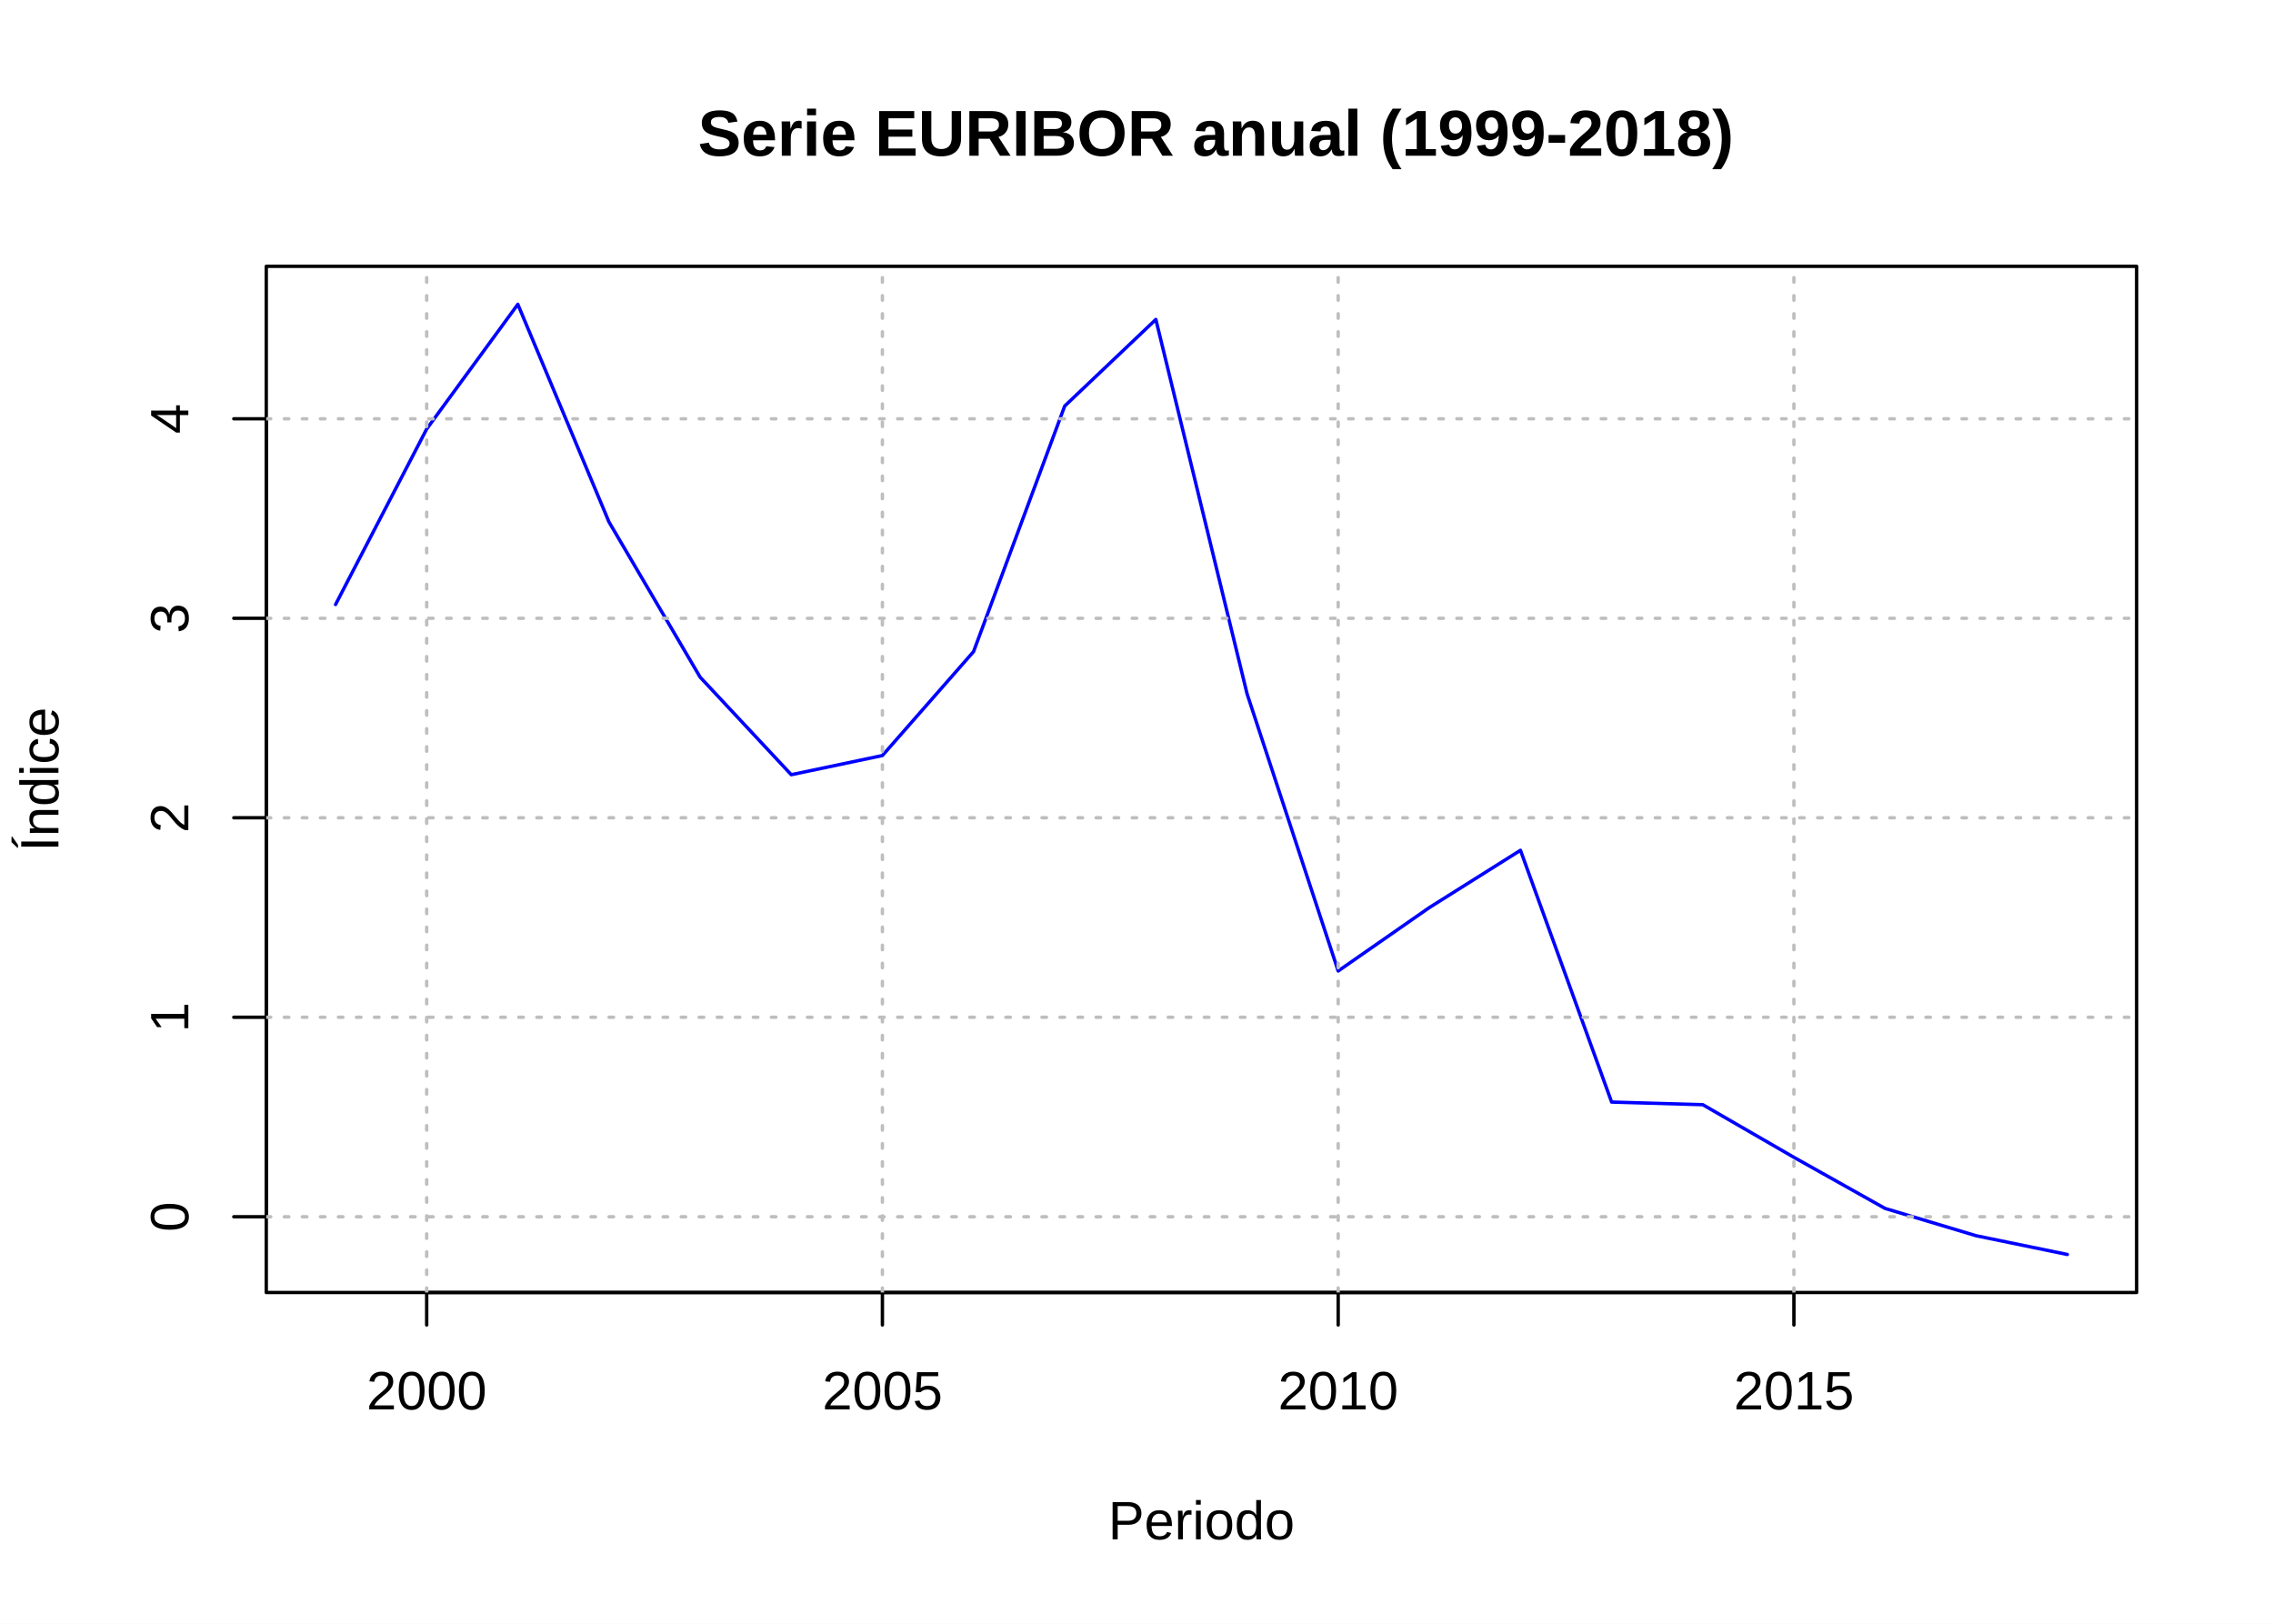
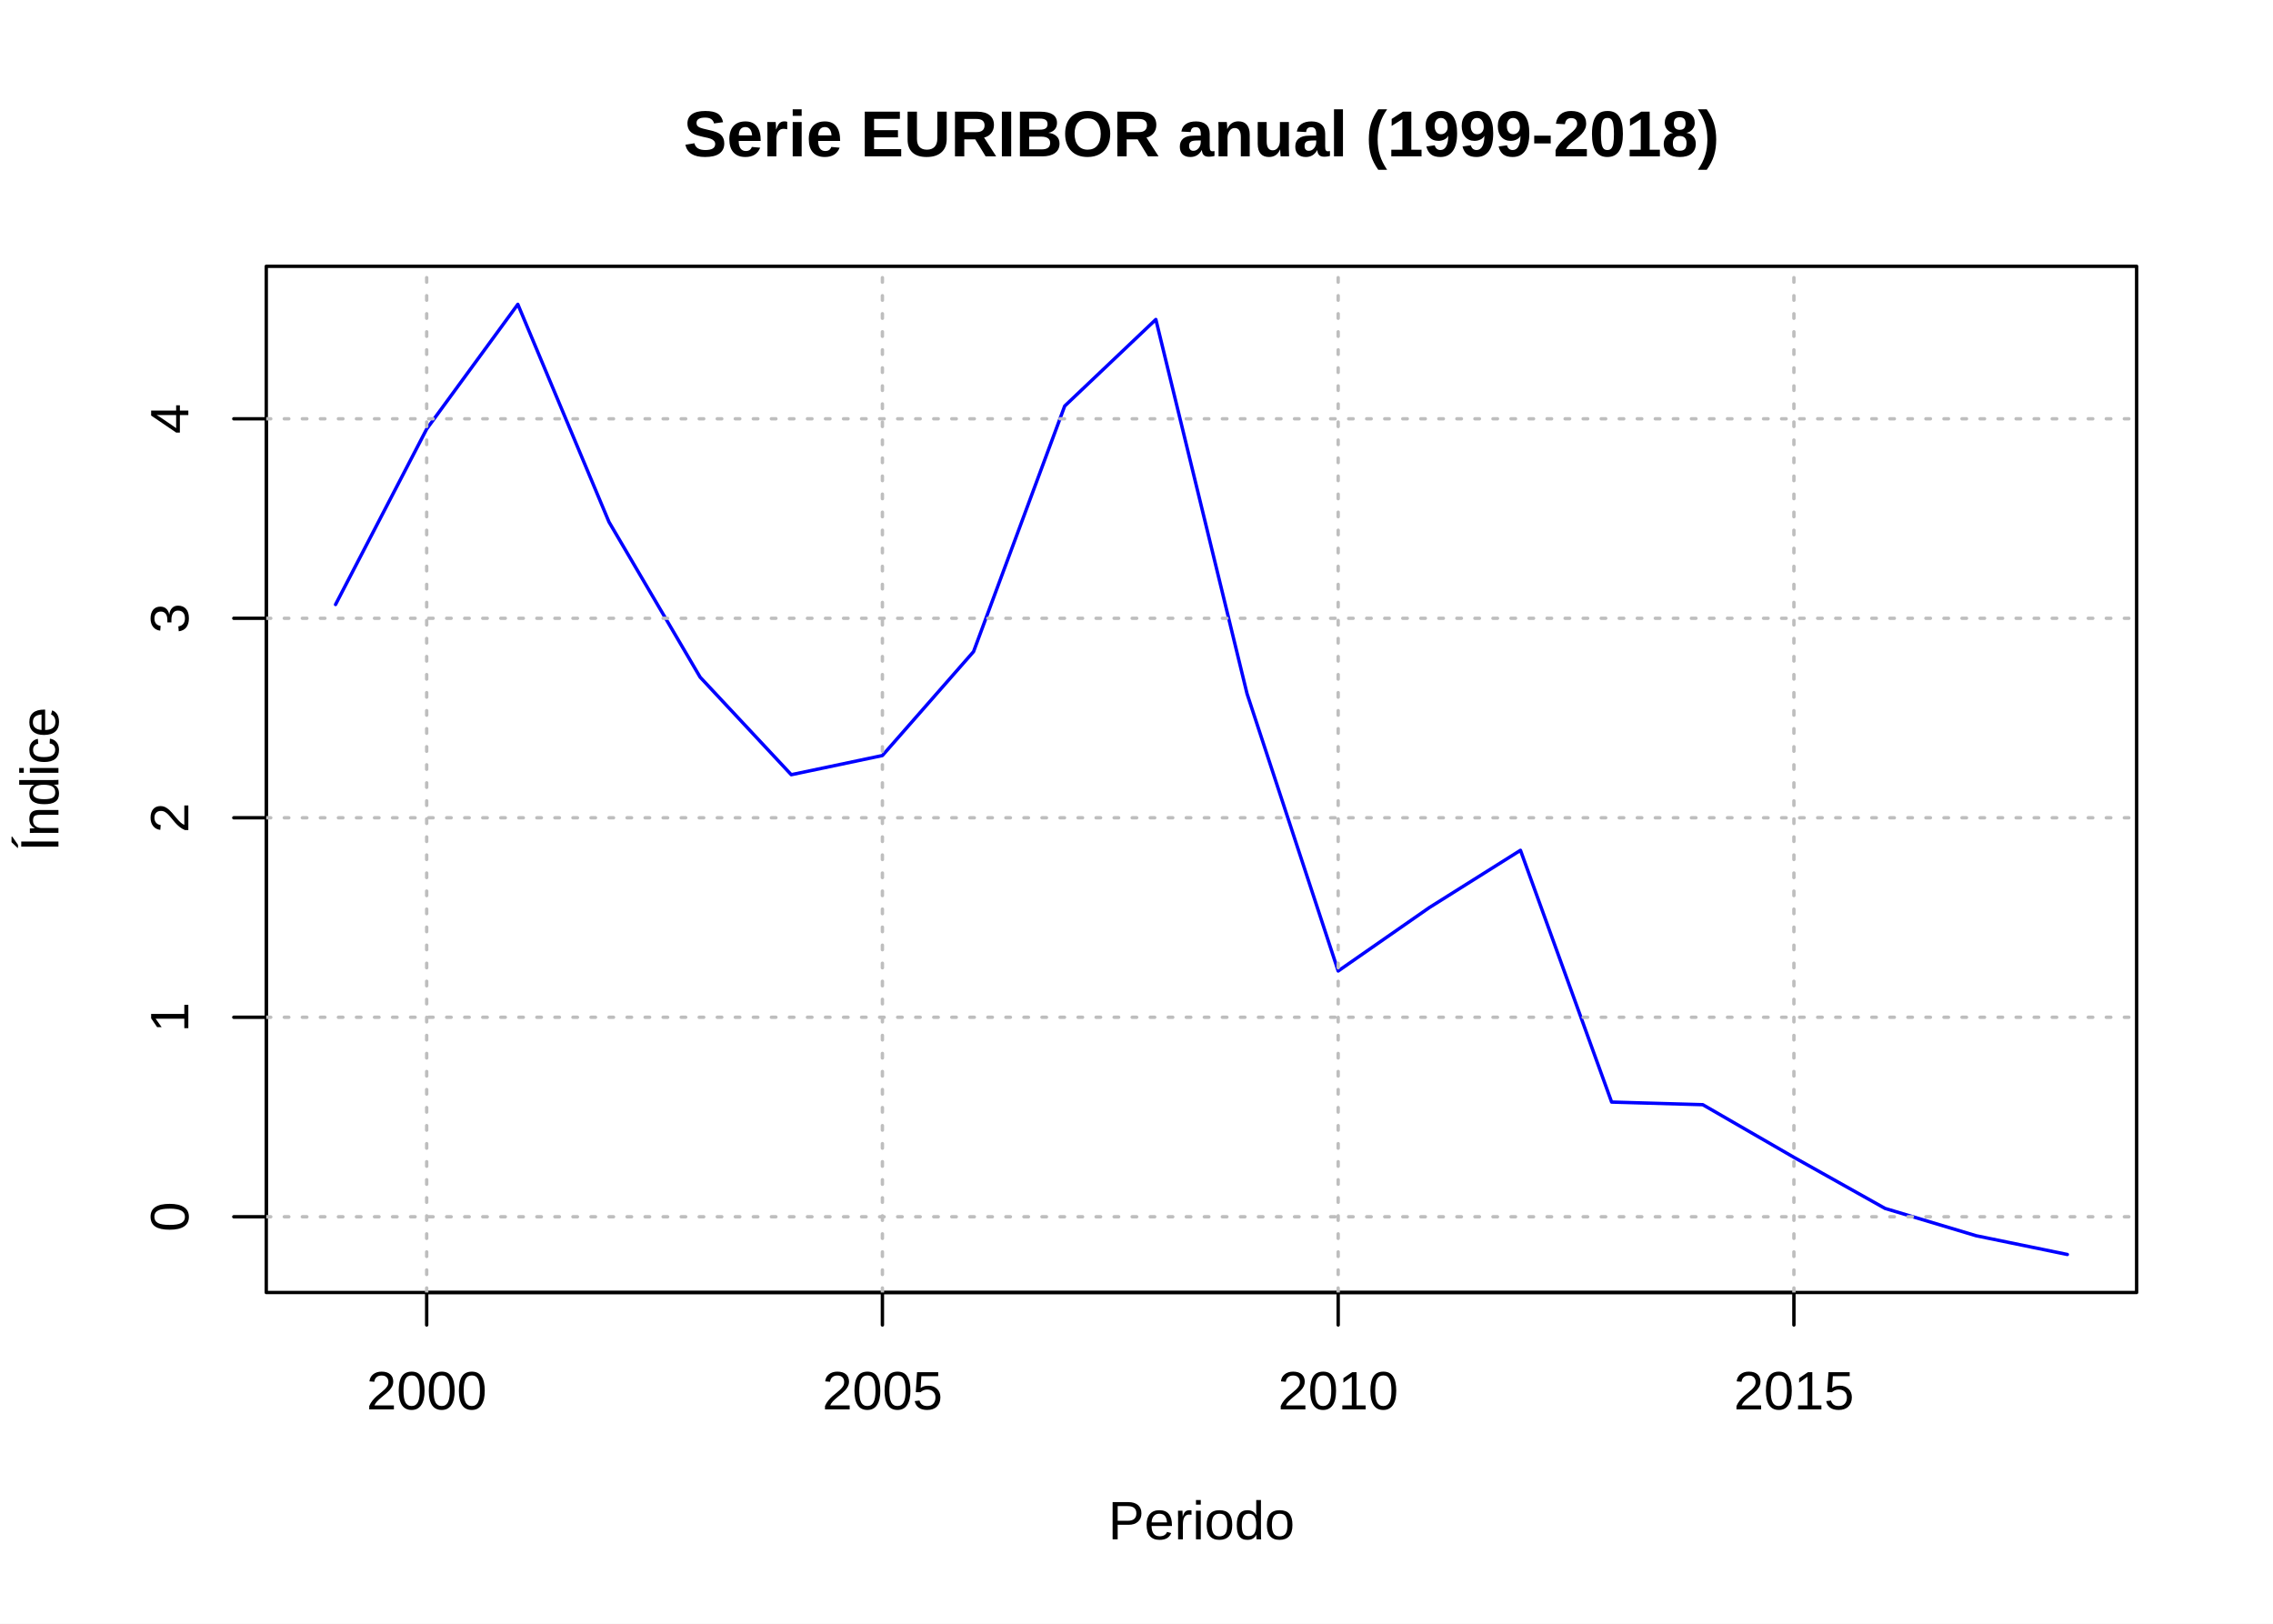
<svg xmlns="http://www.w3.org/2000/svg" viewBox="0 0 504.00 360.00">
  <defs>
    <style type="text/css">
    line, polyline, path, rect, circle {
      fill: none;
      stroke: #000000;
      stroke-linecap: round;
      stroke-linejoin: round;
      stroke-miterlimit: 10.00;
    }
  </style>
  </defs>
  <rect width="100%" height="100%" style="stroke: none; fill: #FFFFFF;" />
  <defs>
    <clipPath id="cpNTkuMDR8NDczLjc2fDI4Ni41Nnw1OS4wNA==">
      <rect x="59.04" y="59.04" width="414.72" height="227.52" />
    </clipPath>
  </defs>
  <polyline points="74.40,134.03 94.61,95.11 114.82,67.47 135.03,115.72 155.24,150.13 175.45,171.76 195.66,167.51 215.87,144.47 236.08,90.02 256.29,70.83 276.51,153.80 296.72,215.28 316.93,201.22 337.14,188.52 357.35,244.34 377.56,244.92 397.77,256.59 417.98,267.92 438.19,273.98 458.40,278.13 " style="stroke-width: 0.75; stroke: #0000FF;" clip-path="url(#cpNTkuMDR8NDczLjc2fDI4Ni41Nnw1OS4wNA==)" />
  <defs>
    <clipPath id="cpMHw1MDR8MzYwfDA=">
      <rect x="0.00" y="0.00" width="504.00" height="360.00" />
    </clipPath>
  </defs>
  <line x1="94.61" y1="286.56" x2="397.77" y2="286.56" style="stroke-width: 0.75;" clip-path="url(#cpMHw1MDR8MzYwfDA=)" />
  <line x1="94.61" y1="286.56" x2="94.61" y2="293.76" style="stroke-width: 0.75;" clip-path="url(#cpMHw1MDR8MzYwfDA=)" />
  <line x1="195.66" y1="286.56" x2="195.66" y2="293.76" style="stroke-width: 0.75;" clip-path="url(#cpMHw1MDR8MzYwfDA=)" />
  <line x1="296.72" y1="286.56" x2="296.72" y2="293.76" style="stroke-width: 0.75;" clip-path="url(#cpMHw1MDR8MzYwfDA=)" />
  <line x1="397.77" y1="286.56" x2="397.77" y2="293.76" style="stroke-width: 0.75;" clip-path="url(#cpMHw1MDR8MzYwfDA=)" />
  <g clip-path="url(#cpMHw1MDR8MzYwfDA=)">
    <text x="81.26" y="312.48" style="font-size: 12.00px; font-family: Arial;" textLength="26.70px" lengthAdjust="spacingAndGlyphs">2000</text>
  </g>
  <g clip-path="url(#cpMHw1MDR8MzYwfDA=)">
    <text x="182.32" y="312.48" style="font-size: 12.00px; font-family: Arial;" textLength="26.70px" lengthAdjust="spacingAndGlyphs">2005</text>
  </g>
  <g clip-path="url(#cpMHw1MDR8MzYwfDA=)">
    <text x="283.37" y="312.48" style="font-size: 12.00px; font-family: Arial;" textLength="26.70px" lengthAdjust="spacingAndGlyphs">2010</text>
  </g>
  <g clip-path="url(#cpMHw1MDR8MzYwfDA=)">
    <text x="384.42" y="312.48" style="font-size: 12.00px; font-family: Arial;" textLength="26.70px" lengthAdjust="spacingAndGlyphs">2015</text>
  </g>
  <line x1="59.04" y1="269.77" x2="59.04" y2="92.85" style="stroke-width: 0.75;" clip-path="url(#cpMHw1MDR8MzYwfDA=)" />
  <line x1="59.04" y1="269.77" x2="51.84" y2="269.77" style="stroke-width: 0.75;" clip-path="url(#cpMHw1MDR8MzYwfDA=)" />
  <line x1="59.04" y1="225.54" x2="51.84" y2="225.54" style="stroke-width: 0.75;" clip-path="url(#cpMHw1MDR8MzYwfDA=)" />
  <line x1="59.04" y1="181.31" x2="51.84" y2="181.31" style="stroke-width: 0.75;" clip-path="url(#cpMHw1MDR8MzYwfDA=)" />
  <line x1="59.04" y1="137.08" x2="51.84" y2="137.08" style="stroke-width: 0.75;" clip-path="url(#cpMHw1MDR8MzYwfDA=)" />
  <line x1="59.04" y1="92.85" x2="51.84" y2="92.85" style="stroke-width: 0.75;" clip-path="url(#cpMHw1MDR8MzYwfDA=)" />
  <g clip-path="url(#cpMHw1MDR8MzYwfDA=)">
    <text transform="translate(41.76,273.11) rotate(-90)" style="font-size: 12.00px; font-family: Arial;" textLength="6.67px" lengthAdjust="spacingAndGlyphs">0</text>
  </g>
  <g clip-path="url(#cpMHw1MDR8MzYwfDA=)">
    <text transform="translate(41.76,228.88) rotate(-90)" style="font-size: 12.00px; font-family: Arial;" textLength="6.67px" lengthAdjust="spacingAndGlyphs">1</text>
  </g>
  <g clip-path="url(#cpMHw1MDR8MzYwfDA=)">
    <text transform="translate(41.76,184.65) rotate(-90)" style="font-size: 12.00px; font-family: Arial;" textLength="6.67px" lengthAdjust="spacingAndGlyphs">2</text>
  </g>
  <g clip-path="url(#cpMHw1MDR8MzYwfDA=)">
    <text transform="translate(41.76,140.42) rotate(-90)" style="font-size: 12.00px; font-family: Arial;" textLength="6.67px" lengthAdjust="spacingAndGlyphs">3</text>
  </g>
  <g clip-path="url(#cpMHw1MDR8MzYwfDA=)">
    <text transform="translate(41.76,96.19) rotate(-90)" style="font-size: 12.00px; font-family: Arial;" textLength="6.67px" lengthAdjust="spacingAndGlyphs">4</text>
  </g>
  <polyline points="59.04,286.56 473.76,286.56 473.76,59.04 59.04,59.04 59.04,286.56 " style="stroke-width: 0.75;" clip-path="url(#cpMHw1MDR8MzYwfDA=)" />
  <g clip-path="url(#cpMHw1MDR8MzYwfDA=)">
-     <text x="154.74" y="34.53" style="font-size: 14.40px; font-weight: bold; font-family: Arial;" textLength="223.32px" lengthAdjust="spacingAndGlyphs">Serie EURIBOR anual (1999-2018)</text>
+     <text x="151.55" y="34.67" style="font-size: 14.40px; font-weight: bold; font-family: Arial;" textLength="229.70px" lengthAdjust="spacingAndGlyphs">Serie EURIBOR anual (1999-2018)</text>
  </g>
  <g clip-path="url(#cpMHw1MDR8MzYwfDA=)">
    <text x="245.72" y="341.28" style="font-size: 12.00px; font-family: Arial;" textLength="41.36px" lengthAdjust="spacingAndGlyphs">Periodo</text>
  </g>
  <g clip-path="url(#cpMHw1MDR8MzYwfDA=)">
    <text transform="translate(12.96,188.81) rotate(-90)" style="font-size: 12.00px; font-family: Arial;" textLength="32.02px" lengthAdjust="spacingAndGlyphs">Índice</text>
  </g>
  <defs>
    <clipPath id="cpNTkuMDR8NDczLjc2fDI4Ni41Nnw1OS4wNA==">
      <rect x="59.04" y="59.04" width="414.72" height="227.52" />
    </clipPath>
  </defs>
  <line x1="94.61" y1="286.56" x2="94.61" y2="59.04" style="stroke-width: 0.75; stroke: #BEBEBE; stroke-dasharray: 1.00,3.00;" clip-path="url(#cpNTkuMDR8NDczLjc2fDI4Ni41Nnw1OS4wNA==)" />
  <line x1="195.66" y1="286.56" x2="195.66" y2="59.04" style="stroke-width: 0.75; stroke: #BEBEBE; stroke-dasharray: 1.00,3.00;" clip-path="url(#cpNTkuMDR8NDczLjc2fDI4Ni41Nnw1OS4wNA==)" />
  <line x1="296.72" y1="286.56" x2="296.72" y2="59.04" style="stroke-width: 0.75; stroke: #BEBEBE; stroke-dasharray: 1.00,3.00;" clip-path="url(#cpNTkuMDR8NDczLjc2fDI4Ni41Nnw1OS4wNA==)" />
  <line x1="397.77" y1="286.56" x2="397.77" y2="59.04" style="stroke-width: 0.75; stroke: #BEBEBE; stroke-dasharray: 1.00,3.00;" clip-path="url(#cpNTkuMDR8NDczLjc2fDI4Ni41Nnw1OS4wNA==)" />
  <line x1="59.04" y1="269.77" x2="473.76" y2="269.77" style="stroke-width: 0.75; stroke: #BEBEBE; stroke-dasharray: 1.00,3.00;" clip-path="url(#cpNTkuMDR8NDczLjc2fDI4Ni41Nnw1OS4wNA==)" />
  <line x1="59.04" y1="225.54" x2="473.76" y2="225.54" style="stroke-width: 0.75; stroke: #BEBEBE; stroke-dasharray: 1.00,3.00;" clip-path="url(#cpNTkuMDR8NDczLjc2fDI4Ni41Nnw1OS4wNA==)" />
  <line x1="59.04" y1="181.31" x2="473.76" y2="181.31" style="stroke-width: 0.75; stroke: #BEBEBE; stroke-dasharray: 1.00,3.00;" clip-path="url(#cpNTkuMDR8NDczLjc2fDI4Ni41Nnw1OS4wNA==)" />
  <line x1="59.04" y1="137.08" x2="473.76" y2="137.08" style="stroke-width: 0.75; stroke: #BEBEBE; stroke-dasharray: 1.00,3.00;" clip-path="url(#cpNTkuMDR8NDczLjc2fDI4Ni41Nnw1OS4wNA==)" />
  <line x1="59.04" y1="92.85" x2="473.76" y2="92.85" style="stroke-width: 0.75; stroke: #BEBEBE; stroke-dasharray: 1.00,3.00;" clip-path="url(#cpNTkuMDR8NDczLjc2fDI4Ni41Nnw1OS4wNA==)" />
</svg>
